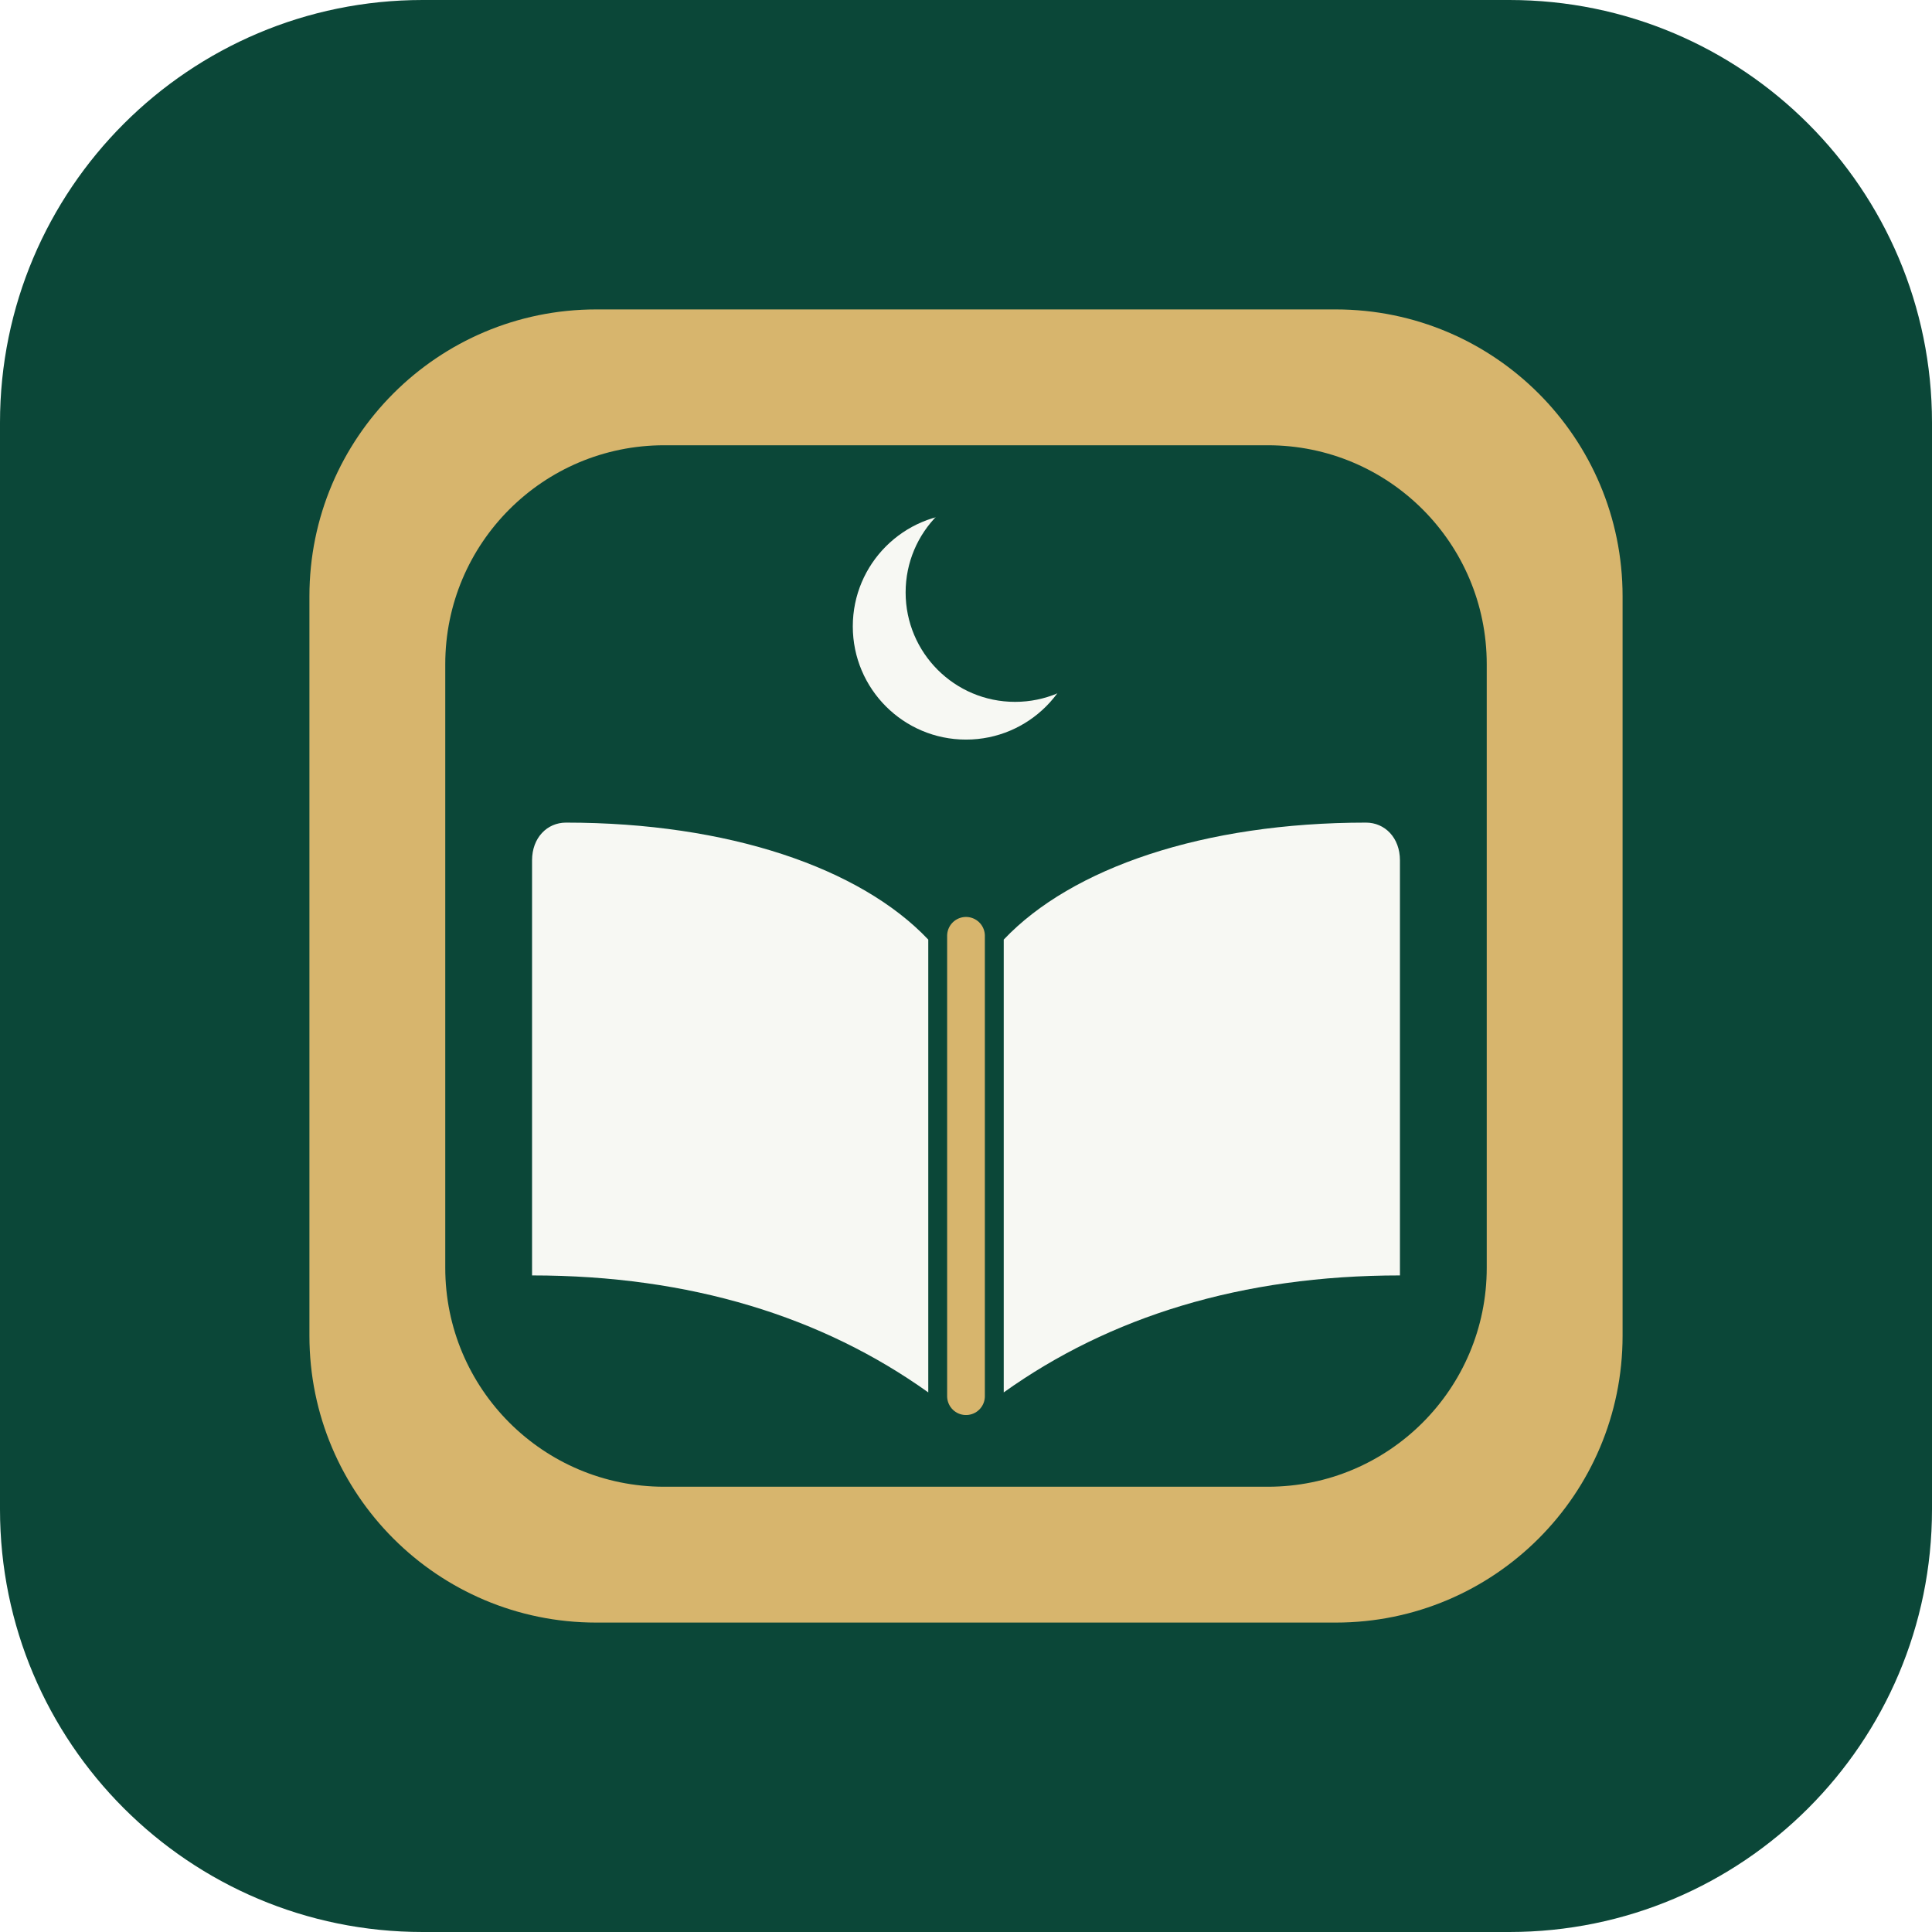
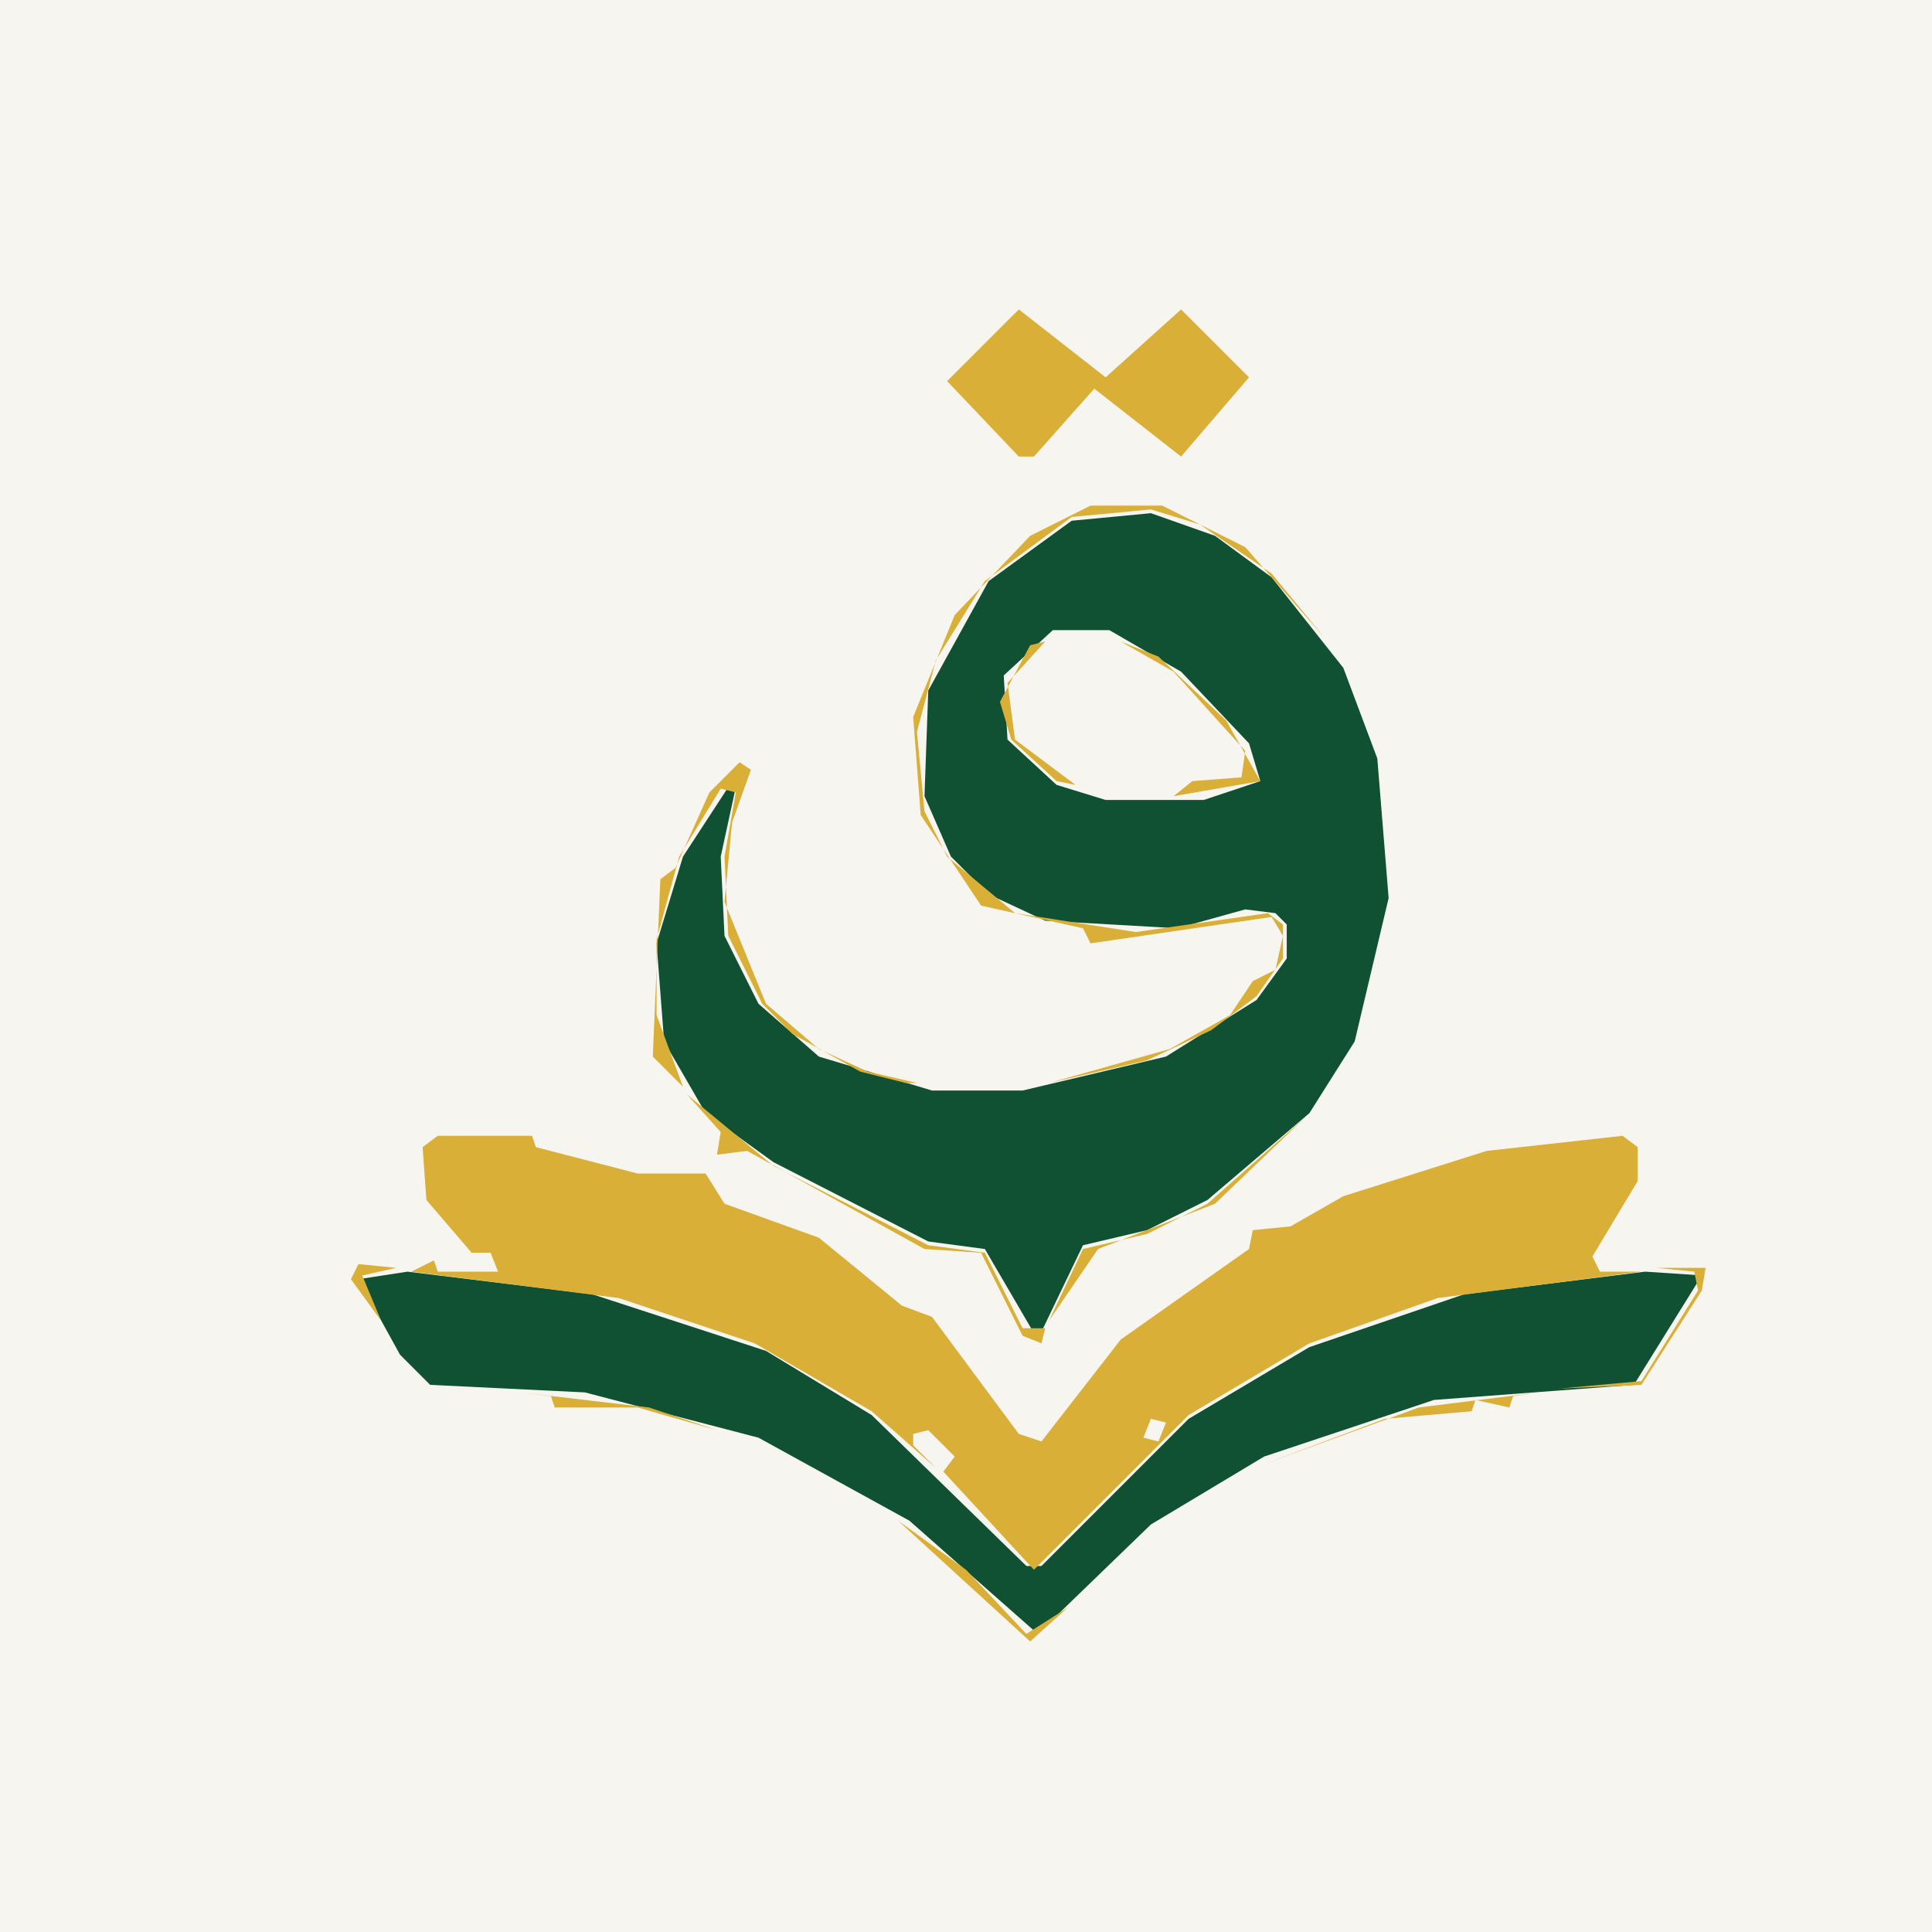
<svg xmlns="http://www.w3.org/2000/svg" width="512" height="512" viewBox="0 0 512 512" role="img" aria-label="QuranOS">
-   <rect width="512" height="512" rx="112" fill="#0B4738" />
-   <rect x="82" y="82" width="348" height="348" rx="76" fill="#D7B56D" />
-   <rect x="118" y="118" width="276" height="276" rx="58" fill="#0B4738" />
-   <circle cx="256" cy="166" r="30" fill="#F7F8F3" />
-   <circle cx="269" cy="157" r="29" fill="#0B4738" />
-   <path d="M150 218c43 0 78 12 96 31v120c-28-20-63-31-105-31V228c0-6 4-10 9-10Z" fill="#F7F8F3" />
-   <path d="M362 218c-43 0-78 12-96 31v120c28-20 63-31 105-31V228c0-6-4-10-9-10Z" fill="#F7F8F3" />
-   <path d="M256 248v122" stroke="#D7B56D" stroke-width="10" stroke-linecap="round" />
+   <rect width="512" height="512" fill="#F7F5EF" />
+   <path d="M95,339 106,359 114,367 155,369 201,381 241,403 275,433 305,404 335,386 380,371 433,367 451,338 436,337 388,343 347,357 315,376 276,415 272,415 231,375 203,358 157,343 108,337ZM305,136 284,138 262,154 246,183 245,211 252,227 262,237 277,244 312,246 330,241 338,242 341,245 341,254 333,265 309,280 271,289 247,289 217,280 201,266 192,248 191,227 196,204 181,227 174,250 176,276 187,295 205,308 246,329 261,331 275,355 287,330 304,326 320,318 347,295 359,276 368,238 365,201 356,177 337,153 322,142ZM266,179 279,167 294,167 313,178 331,197 334,207 319,212 293,212 280,208 267,196Z" fill="#0F5132" fill-rule="evenodd" />
+   <path d="M238,403 273,435 283,426 272,433 256,416ZM408,369 376,373 335,388 367,376 390,374 391,371 400,373 401,370ZM138,369 146,370 147,373 169,373 190,379 172,373ZM452,336 439,336 449,337 450,342 435,366 413,368 435,367 451,342ZM95,335 93,339 101,350 96,338 105,336ZM109,337 164,344 200,356 231,374 248,389 242,383 242,380 246,379 253,386 250,390 274,416 315,375 347,356 381,344 435,337 424,337 422,333 434,313 434,304 430,301 394,305 356,317 342,325 332,326 331,331 297,355 276,382 270,380 247,349 239,346 217,328 192,319 187,311 169,311 142,304 141,301 116,301 112,304 113,318 125,332 130,332 132,337 116,337 115,334ZM305,376 309,377 307,382 303,381ZM346,296 320,319 304,327 287,331 278,350 291,331 322,319ZM182,290 191,300 190,306 198,305 245,331 260,332 271,354 276,356 277,352 271,352 261,332 246,330 205,309ZM196,202 188,210 179,230 175,233 173,280 181,288 174,269 174,249 180,227 191,209 195,210 192,227 193,248 202,266 210,274 228,284 240,287 273,287 243,287 230,284 217,278 203,266 192,239 194,218 199,204ZM297,170 311,178 330,199 329,206 316,207 311,211 334,207 325,191 307,174ZM273,171 265,186 268,196 280,207 300,211 285,208 269,196 267,181 277,170ZM308,134 289,134 273,142 253,163 242,190 244,216 260,240 287,246 289,250 337,243 340,248 338,257 332,260 326,269 310,278 278,287 304,281 321,273 333,264 340,254 340,245 336,242 301,247 269,242 251,227 245,215 243,194 248,175 261,154 284,137 305,135 318,139 337,152 351,169 330,145ZM251,101 270,121 274,121 290,103 313,121 331,100 313,82 293,100 270,82Z" fill="#DAAF37" fill-rule="evenodd" />
</svg>
